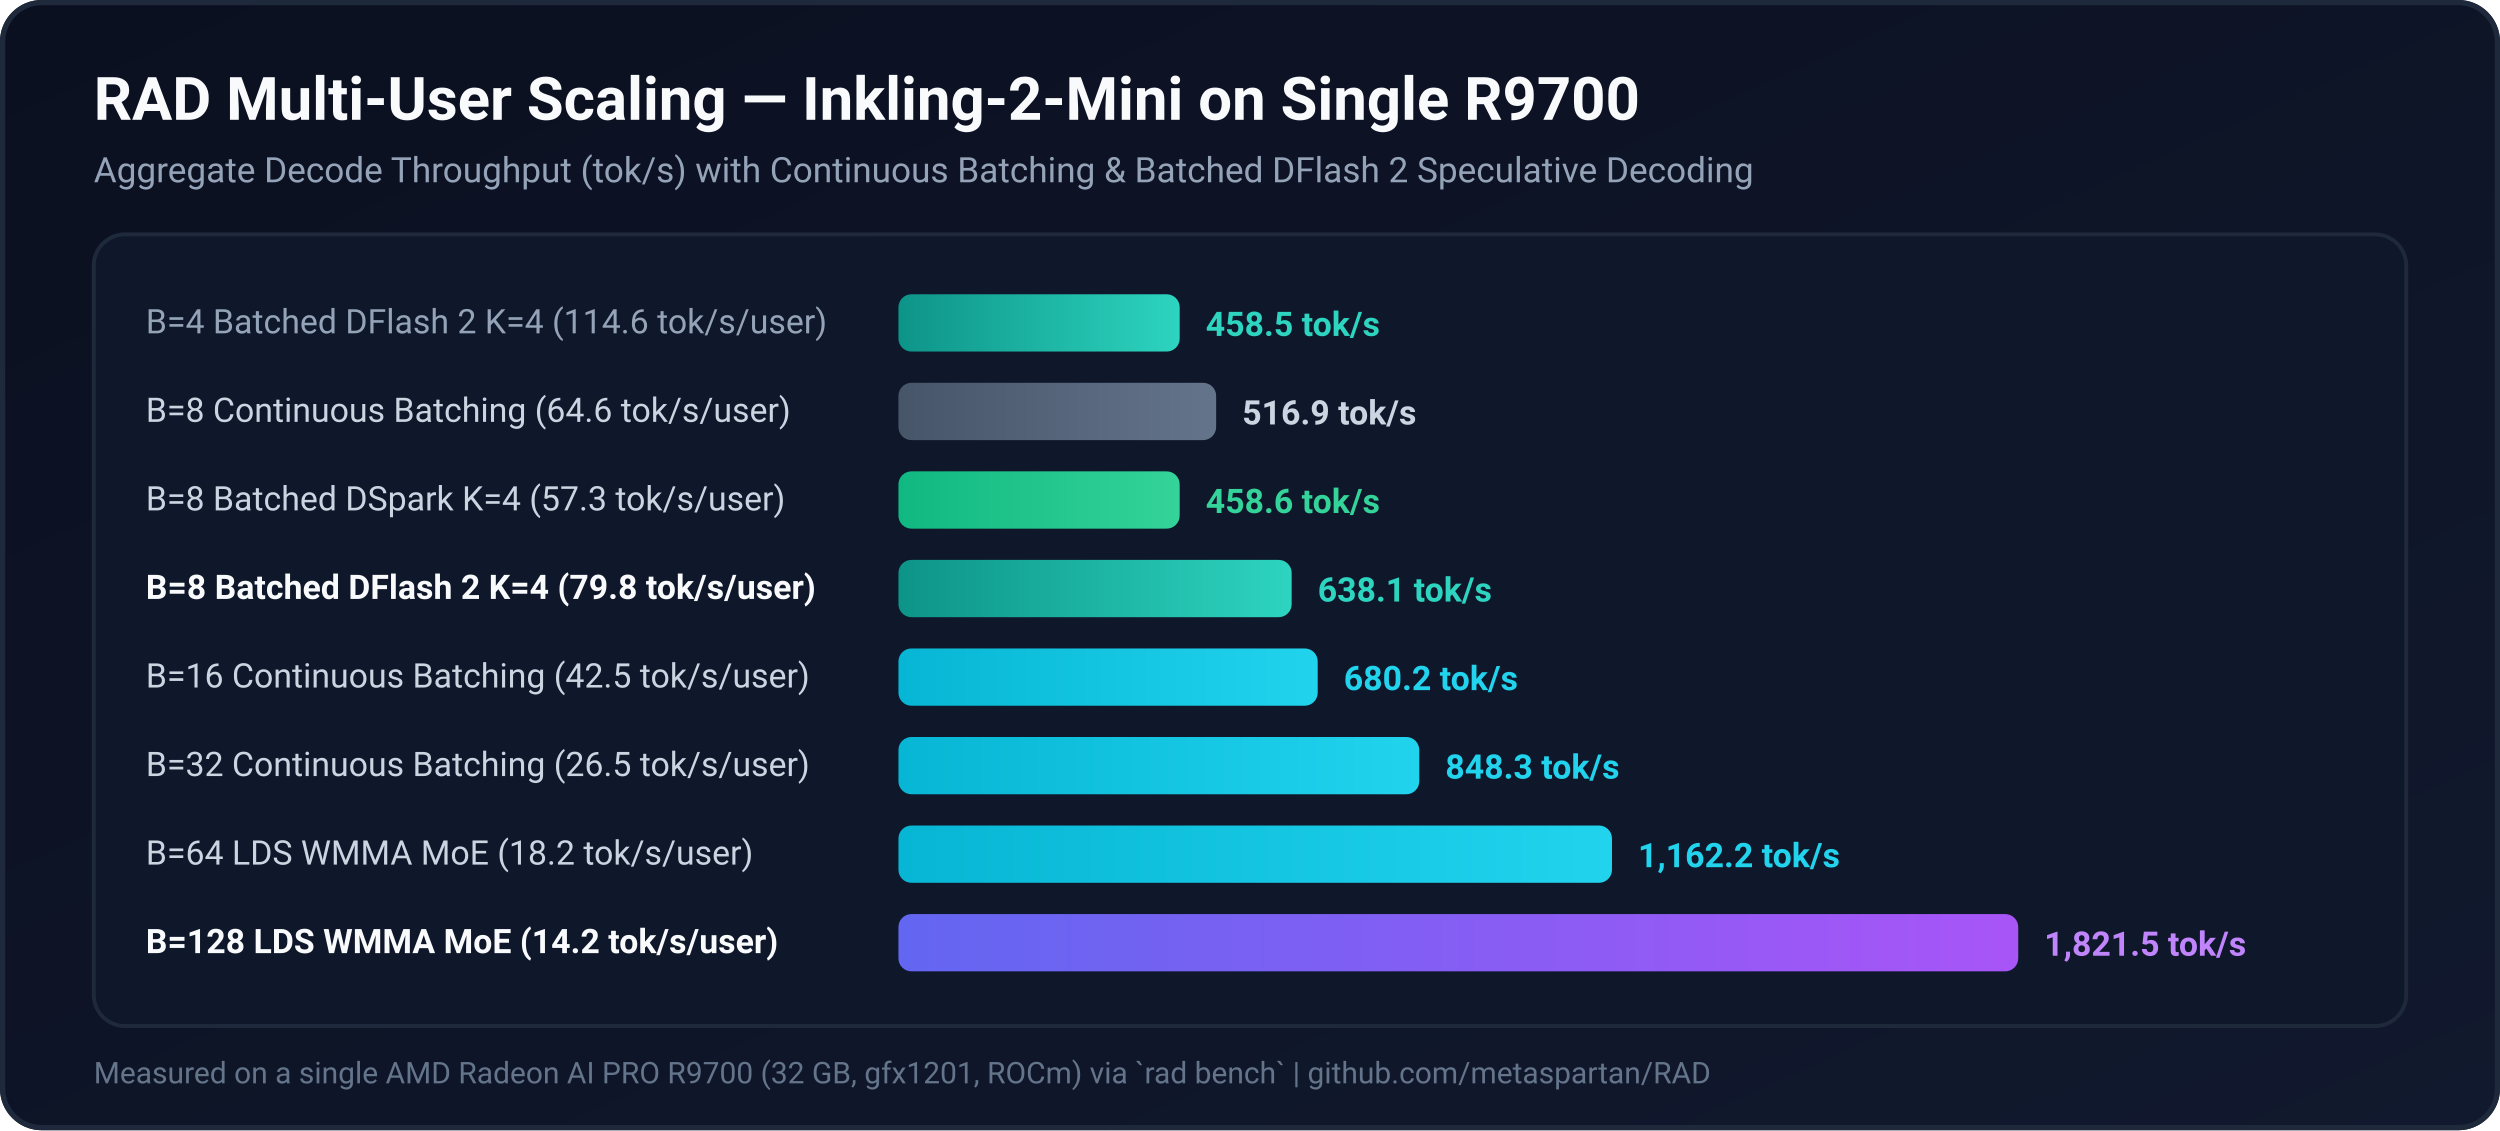
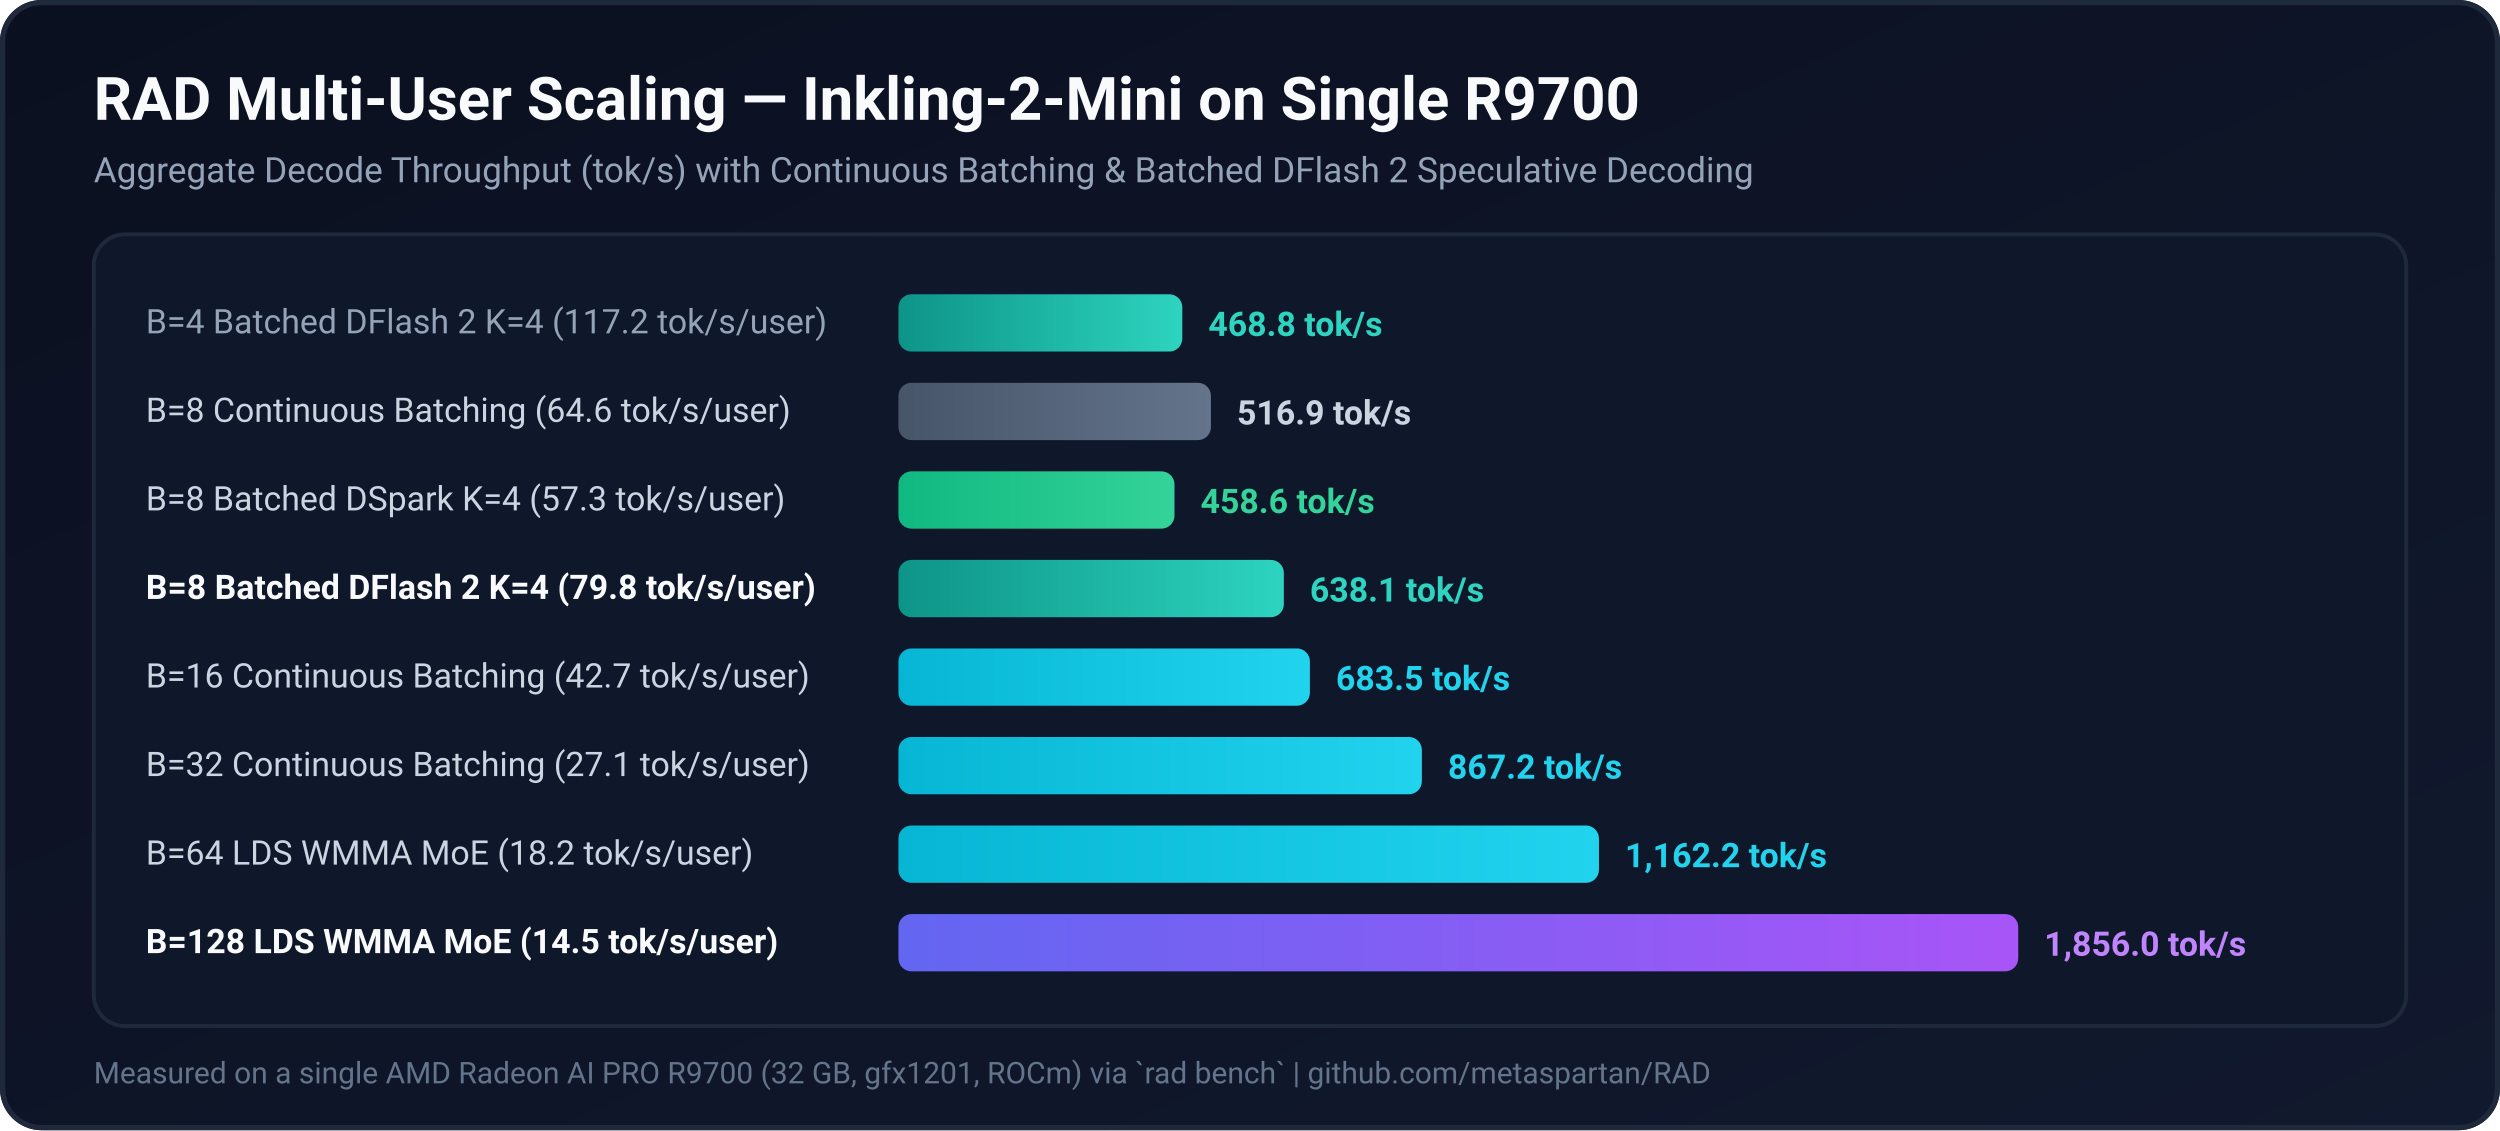
<svg xmlns="http://www.w3.org/2000/svg" viewBox="0 0 960 434" width="960" height="434">
  <defs>
    <linearGradient id="bg" x1="0" y1="0" x2="1" y2="1">
      <stop offset="0%" stop-color="#0b1020" />
      <stop offset="100%" stop-color="#11192e" />
    </linearGradient>
    <linearGradient id="greenGrad" x1="0" y1="0" x2="1" y2="0">
      <stop offset="0%" stop-color="#10b981" />
      <stop offset="100%" stop-color="#34d399" />
    </linearGradient>
    <linearGradient id="tealGrad" x1="0" y1="0" x2="1" y2="0">
      <stop offset="0%" stop-color="#0d9488" />
      <stop offset="100%" stop-color="#2dd4bf" />
    </linearGradient>
    <linearGradient id="cyanGrad" x1="0" y1="0" x2="1" y2="0">
      <stop offset="0%" stop-color="#06b6d4" />
      <stop offset="100%" stop-color="#22d3ee" />
    </linearGradient>
    <linearGradient id="purpleGrad" x1="0" y1="0" x2="1" y2="0">
      <stop offset="0%" stop-color="#6366f1" />
      <stop offset="100%" stop-color="#a855f7" />
    </linearGradient>
    <linearGradient id="slateGrad" x1="0" y1="0" x2="1" y2="0">
      <stop offset="0%" stop-color="#475569" />
      <stop offset="100%" stop-color="#64748b" />
    </linearGradient>
  </defs>
  <rect width="960" height="434" rx="16" fill="url(#bg)" />
  <rect x="1" y="1" width="958" height="432" rx="15" fill="none" stroke="#1e293b" stroke-width="2" />
  <text x="36" y="46" font-family="system-ui, -apple-system, Segoe UI, Roboto, sans-serif" font-size="23" font-weight="700" fill="#f8fafc">RAD Multi-User Scaling — Inkling-2-Mini on Single R9700</text>
  <text x="36" y="70" font-family="system-ui, -apple-system, Segoe UI, Roboto, sans-serif" font-size="13.5" fill="#94a3b8">Aggregate Decode Throughput (tok/s) with Continuous Batching &amp; Batched DFlash 2 Speculative Decoding</text>
  <rect x="36" y="90" width="888" height="304" rx="12" fill="#0f172a" stroke="#1e293b" stroke-width="1.5" />
-   <text x="56" y="128" font-family="system-ui, -apple-system, Segoe UI, Roboto, sans-serif" font-size="13" fill="#94a3b8">B=4 Batched DFlash 2 K=4 (114.6 tok/s/user)</text>
-   <rect x="345" y="113" width="108" height="22" rx="5" fill="url(#tealGrad)" />
-   <text x="463" y="129" font-family="system-ui, -apple-system, Segoe UI, Roboto, sans-serif" font-size="13" font-weight="700" fill="#2dd4bf">458.5 tok/s</text>
+   <text x="56" y="128" font-family="system-ui, -apple-system, Segoe UI, Roboto, sans-serif" font-size="13" fill="#94a3b8">B=4 Batched DFlash 2 K=4 (117.2 tok/s/user)</text>
+   <rect x="345" y="113" width="109" height="22" rx="5" fill="url(#tealGrad)" />
+   <text x="464" y="129" font-family="system-ui, -apple-system, Segoe UI, Roboto, sans-serif" font-size="13" font-weight="700" fill="#2dd4bf">468.8 tok/s</text>
  <text x="56" y="162" font-family="system-ui, -apple-system, Segoe UI, Roboto, sans-serif" font-size="13" fill="#cbd5e1">B=8 Continuous Batching (64.6 tok/s/user)</text>
-   <rect x="345" y="147" width="122" height="22" rx="5" fill="url(#slateGrad)" />
-   <text x="477" y="163" font-family="system-ui, -apple-system, Segoe UI, Roboto, sans-serif" font-size="13" font-weight="700" fill="#cbd5e1">516.9 tok/s</text>
+   <rect x="345" y="147" width="120" height="22" rx="5" fill="url(#slateGrad)" />
+   <text x="475" y="163" font-family="system-ui, -apple-system, Segoe UI, Roboto, sans-serif" font-size="13" font-weight="700" fill="#cbd5e1">516.9 tok/s</text>
  <text x="56" y="196" font-family="system-ui, -apple-system, Segoe UI, Roboto, sans-serif" font-size="13" fill="#cbd5e1">B=8 Batched DSpark K=4 (57.3 tok/s/user)</text>
-   <rect x="345" y="181" width="108" height="22" rx="5" fill="url(#greenGrad)" />
-   <text x="463" y="197" font-family="system-ui, -apple-system, Segoe UI, Roboto, sans-serif" font-size="13" font-weight="700" fill="#34d399">458.6 tok/s</text>
+   <rect x="345" y="181" width="106" height="22" rx="5" fill="url(#greenGrad)" />
+   <text x="461" y="197" font-family="system-ui, -apple-system, Segoe UI, Roboto, sans-serif" font-size="13" font-weight="700" fill="#34d399">458.6 tok/s</text>
  <text x="56" y="230" font-family="system-ui, -apple-system, Segoe UI, Roboto, sans-serif" font-size="13" font-weight="700" fill="#f8fafc">B=8 Batched DFlash 2 K=4 (79.8 tok/s/user)</text>
-   <rect x="345" y="215" width="151" height="22" rx="5" fill="url(#tealGrad)" />
-   <text x="506" y="231" font-family="system-ui, -apple-system, Segoe UI, Roboto, sans-serif" font-size="13" font-weight="700" fill="#2dd4bf">638.1 tok/s</text>
-   <text x="56" y="264" font-family="system-ui, -apple-system, Segoe UI, Roboto, sans-serif" font-size="13" fill="#cbd5e1">B=16 Continuous Batching (42.5 tok/s/user)</text>
-   <rect x="345" y="249" width="161" height="22" rx="5" fill="url(#cyanGrad)" />
-   <text x="516" y="265" font-family="system-ui, -apple-system, Segoe UI, Roboto, sans-serif" font-size="13" font-weight="700" fill="#22d3ee">680.2 tok/s</text>
-   <text x="56" y="298" font-family="system-ui, -apple-system, Segoe UI, Roboto, sans-serif" font-size="13" fill="#cbd5e1">B=32 Continuous Batching (26.5 tok/s/user)</text>
-   <rect x="345" y="283" width="200" height="22" rx="5" fill="url(#cyanGrad)" />
-   <text x="555" y="299" font-family="system-ui, -apple-system, Segoe UI, Roboto, sans-serif" font-size="13" font-weight="700" fill="#22d3ee">848.3 tok/s</text>
+   <rect x="345" y="215" width="148" height="22" rx="5" fill="url(#tealGrad)" />
+   <text x="503" y="231" font-family="system-ui, -apple-system, Segoe UI, Roboto, sans-serif" font-size="13" font-weight="700" fill="#2dd4bf">638.1 tok/s</text>
+   <text x="56" y="264" font-family="system-ui, -apple-system, Segoe UI, Roboto, sans-serif" font-size="13" fill="#cbd5e1">B=16 Continuous Batching (42.7 tok/s/user)</text>
+   <rect x="345" y="249" width="158" height="22" rx="5" fill="url(#cyanGrad)" />
+   <text x="513" y="265" font-family="system-ui, -apple-system, Segoe UI, Roboto, sans-serif" font-size="13" font-weight="700" fill="#22d3ee">683.5 tok/s</text>
+   <text x="56" y="298" font-family="system-ui, -apple-system, Segoe UI, Roboto, sans-serif" font-size="13" fill="#cbd5e1">B=32 Continuous Batching (27.1 tok/s/user)</text>
+   <rect x="345" y="283" width="201" height="22" rx="5" fill="url(#cyanGrad)" />
+   <text x="556" y="299" font-family="system-ui, -apple-system, Segoe UI, Roboto, sans-serif" font-size="13" font-weight="700" fill="#22d3ee">867.2 tok/s</text>
  <text x="56" y="332" font-family="system-ui, -apple-system, Segoe UI, Roboto, sans-serif" font-size="13" fill="#cbd5e1">B=64 LDS WMMA MoE (18.2 tok/s/user)</text>
-   <rect x="345" y="317" width="274" height="22" rx="5" fill="url(#cyanGrad)" />
-   <text x="629" y="333" font-family="system-ui, -apple-system, Segoe UI, Roboto, sans-serif" font-size="13" font-weight="700" fill="#22d3ee">1,162.2 tok/s</text>
-   <text x="56" y="366" font-family="system-ui, -apple-system, Segoe UI, Roboto, sans-serif" font-size="13" font-weight="700" fill="#f8fafc">B=128 LDS WMMA MoE (14.2 tok/s/user)</text>
+   <rect x="345" y="317" width="269" height="22" rx="5" fill="url(#cyanGrad)" />
+   <text x="624" y="333" font-family="system-ui, -apple-system, Segoe UI, Roboto, sans-serif" font-size="13" font-weight="700" fill="#22d3ee">1,162.2 tok/s</text>
+   <text x="56" y="366" font-family="system-ui, -apple-system, Segoe UI, Roboto, sans-serif" font-size="13" font-weight="700" fill="#f8fafc">B=128 LDS WMMA MoE (14.5 tok/s/user)</text>
  <rect x="345" y="351" width="430" height="22" rx="5" fill="url(#purpleGrad)" />
-   <text x="785" y="367" font-family="system-ui, -apple-system, Segoe UI, Roboto, sans-serif" font-size="13" font-weight="700" fill="#c084fc">1,821.5 tok/s</text>
+   <text x="785" y="367" font-family="system-ui, -apple-system, Segoe UI, Roboto, sans-serif" font-size="13" font-weight="700" fill="#c084fc">1,856.0 tok/s</text>
  <text x="36" y="416" font-family="system-ui, -apple-system, Segoe UI, Roboto, sans-serif" font-size="11.5" fill="#64748b">Measured on a single AMD Radeon AI PRO R9700 (32 GB, gfx1201, ROCm) via `rad bench` | github.com/metaspartan/RAD</text>
</svg>
